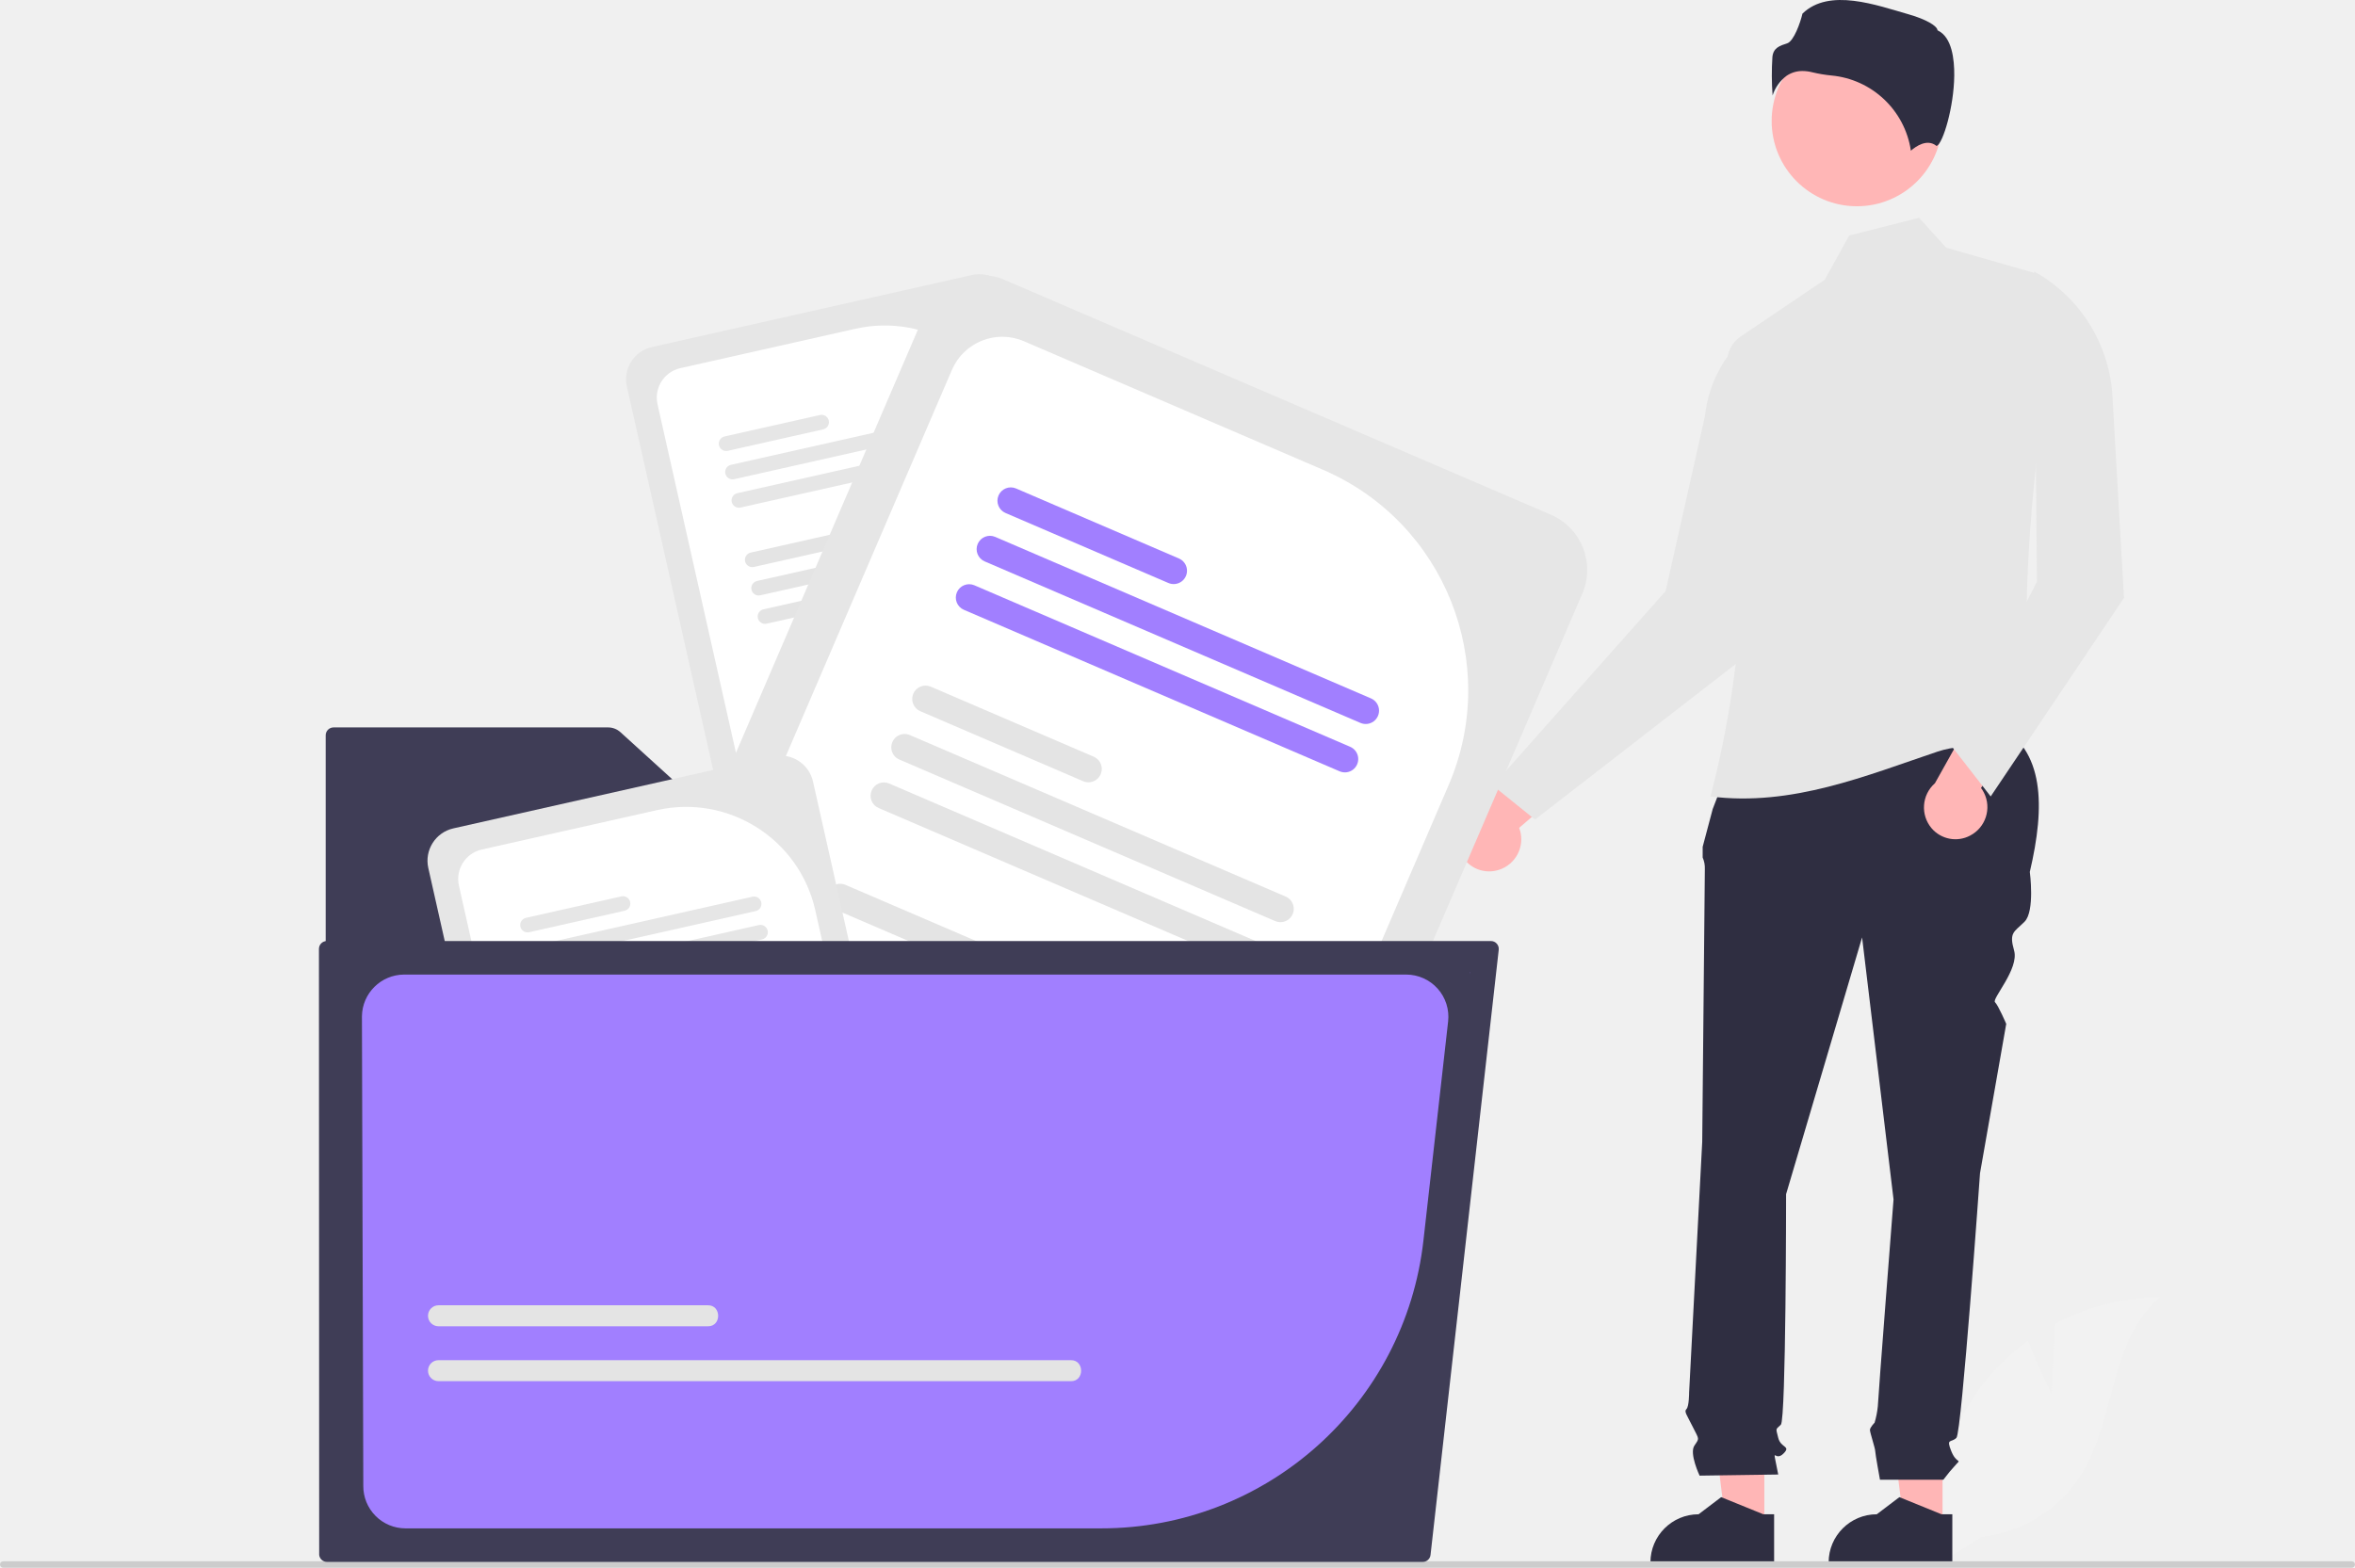
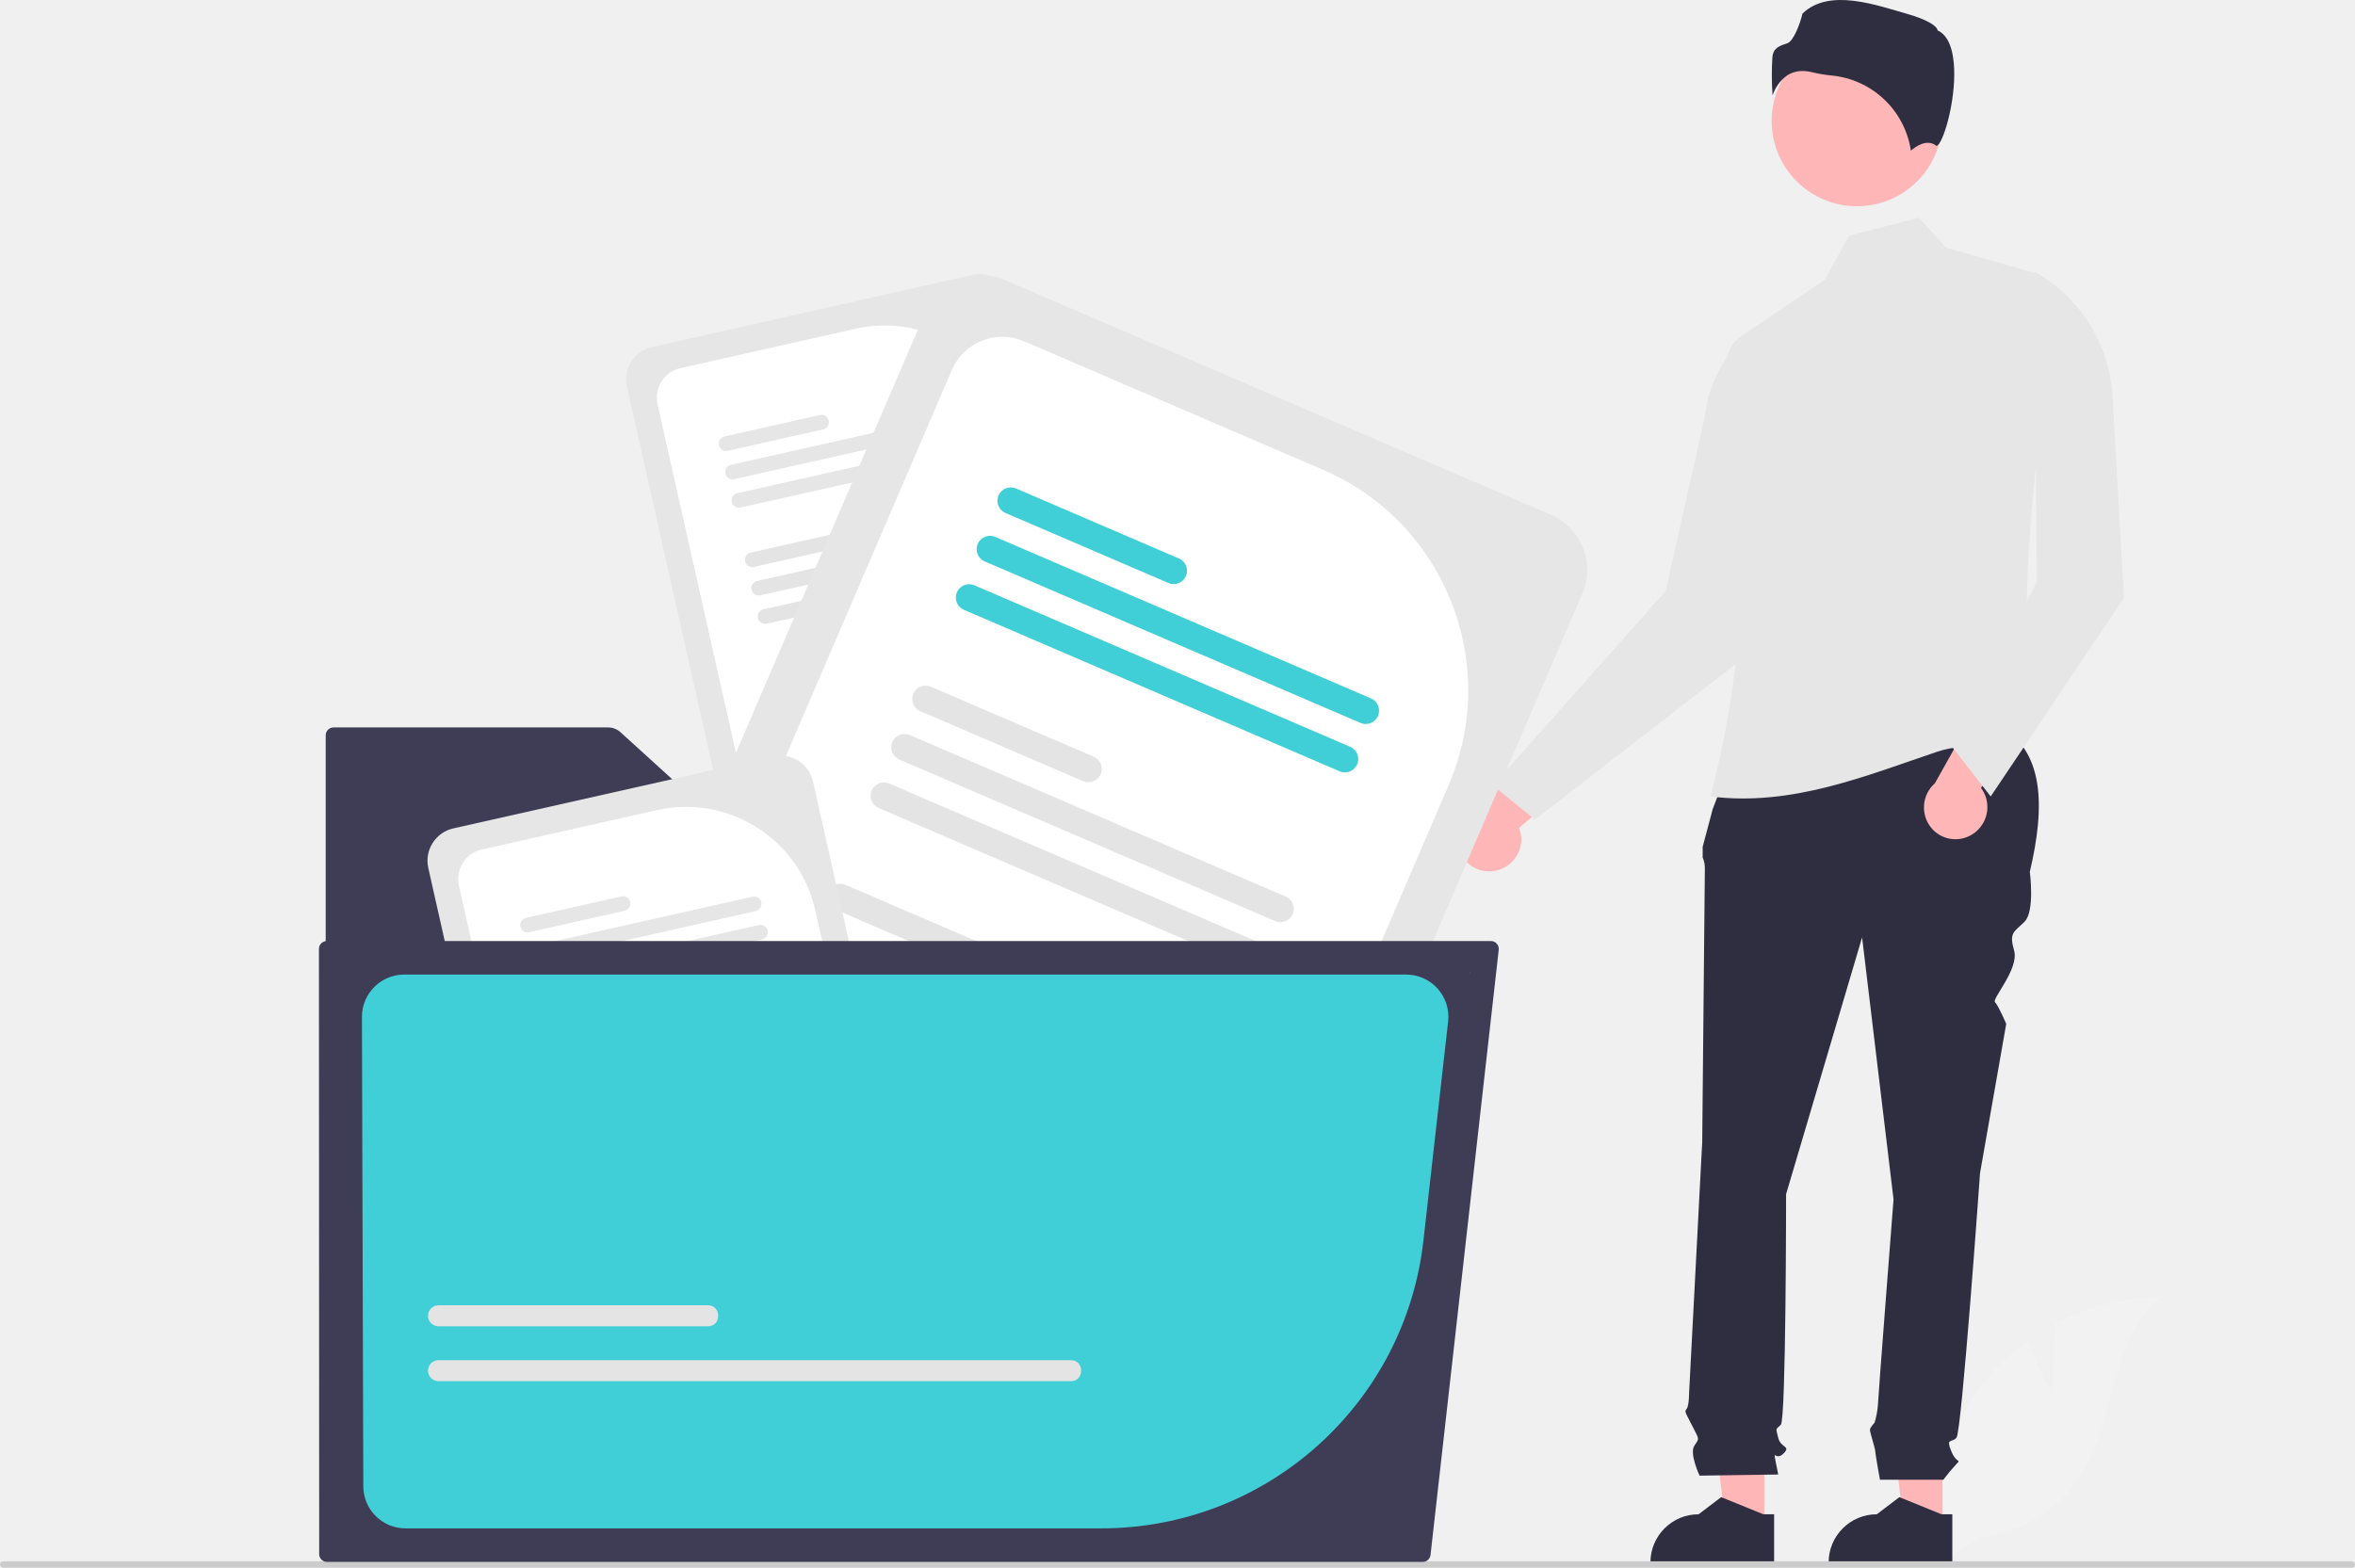
<svg xmlns="http://www.w3.org/2000/svg" width="865.67" height="576.443" viewBox="0 0 865.67 576.443" role="img" artist="Katerina Limpitsouni" source="https://undraw.co/">
  <path d="M716.982,481.915a11.798,11.798,0,0,0,9.173-13.773,11.592,11.592,0,0,0-.567-1.968l31.471-27.129-20.575-5.821-26.731,26.655a11.841,11.841,0,0,0-5.662,15.631,11.529,11.529,0,0,0,12.891,6.405Z" transform="translate(-167.165 -161.7783)" fill="#ffb6b6" />
  <path d="M921.345,674.306l1.144-25.719a83.066,83.066,0,0,1,38.745-9.808c-18.608,15.214-16.283,44.541-28.899,65a49.964,49.964,0,0,1-36.639,23.089L880.123,736.402a83.724,83.724,0,0,1,17.647-67.845A80.873,80.873,0,0,1,912.633,654.747C916.363,664.581,921.345,674.306,921.345,674.306Z" transform="translate(-167.165 -161.7783)" fill="#f2f2f2" />
  <polygon points="714.057 561.388 699.956 561.387 693.248 507 714.059 507.001 714.057 561.388" fill="#ffb6b6" />
  <path d="M884.817,736.834l-45.466-.002v-.575a17.697,17.697,0,0,1,17.697-17.696h.001l8.305-6.301,15.495,6.301,3.969 0Z" transform="translate(-167.165 -161.7783)" fill="#2f2e41" />
  <polygon points="648.548 561.388 634.448 561.387 627.74 507 648.551 507.001 648.548 561.388" fill="#ffb6b6" />
  <path d="M819.309,736.834l-45.466-.002v-.575a17.697,17.697,0,0,1,17.697-17.696h.001l8.305-6.301,15.495,6.301,3.969 0Z" transform="translate(-167.165 -161.7783)" fill="#2f2e41" />
  <path d="M809.61,425.826l91.715,2.293c17.419,9.461,17.683,29.938,11.976,54.25,0,0,1.927,14.45-1.927,18.304s-5.78,3.853-3.853,10.597-8.253,17.758-7.017,18.994,4.126,7.98,4.126,7.98l-9.634,54.911s-6.743,95.372-8.67,97.299-3.853,0-1.927,4.817,3.853,2.89,1.927,4.817a70.949,70.949,0,0,0-4.817,5.78H858.22s-1.756-9.634-1.756-10.597-1.927-6.743-1.927-7.707,1.703-2.666,1.703-2.666a31.694,31.694,0,0,0,1.187-6.004c0-1.927,5.78-76.105,5.78-76.105l-11.56-96.335L823.71,600.861s0,82.848-1.927,84.775-1.927.963-.963,4.817,4.817,2.89,1.927,5.78-3.853-1.927-2.89,2.89l.963,4.817-28.901.413s-3.853-8.12-1.927-11.01,1.811-2.101-.539-6.831-3.314-5.693-2.351-6.656.963-6.087.963-6.087l4.817-92.175s.963-97.299.963-100.189a9.609,9.609,0,0,0-.8-4.334v-3.923l3.69-13.9Z" transform="translate(-167.165 -161.7783)" fill="#2f2e41" />
  <path d="M715.921,450.623l15.5,12.5,84.5-65.5-5-114h0a46.039,46.039,0,0,0-17.023,31.103l-14.477,64.397Z" transform="translate(-167.165 -161.7783)" fill="#e6e6e6" />
  <path d="M795.921,454.623c29.911,3.823,57.469-7.759,83.5-16.5,11.752-3.946,23.59.173,34.5-6.5-4.718-46.467-.137-98.808,9.884-154.586a13.217,13.217,0,0,0-8.986-14.946l-32.291-9.264-9.942-10.968L846.909,248.377l-8.988,16.246-30.888,20.87a11.292,11.292,0,0,0-4.808,11.28A370.22,370.22,0,0,1,795.921,454.623Z" transform="translate(-167.165 -161.7783)" fill="#e6e6e6" />
  <path d="M891.382,469.005a11.798,11.798,0,0,0,5.067-15.753,11.592,11.592,0,0,0-1.083-1.739l22.874-34.687-21.383.014-18.444,32.937a11.841,11.841,0,0,0-1.182,16.583,11.529,11.529,0,0,0,14.15,2.645Z" transform="translate(-167.165 -161.7783)" fill="#ffb6b6" />
  <path d="M884.921,436.623l14,18,49-73-4.238-74.163a56.096,56.096,0,0,0-28.762-45.837h0l1,114Z" transform="translate(-167.165 -161.7783)" fill="#e6e6e6" />
  <circle cx="682.576" cy="44.502" r="31.335" fill="#ffb6b6" />
  <path d="M829.775,187.89a14.807,14.807,0,0,1,3.593.472,51.139,51.139,0,0,0,7.033,1.179,32.59,32.59,0,0,1,29.182,27.643c1.821-1.588,5.964-4.508,9.36-1.794h0c.052.043.082.065.201.009,2.255-1.07,6.259-14.239,6.38-25.834.064-6.154-.905-14.013-5.882-16.502l-.262-.131-.069-.285c-.332-1.384-4.048-3.748-10.505-5.587-11.735-3.342-29.227-9.854-39.077-.271-.745,3.23-3.171,10.144-5.621,10.927-2.713.867-5.056,1.616-5.425,4.944a101.999,101.999,0,0,0,.067,14.219,14.522,14.522,0,0,1,5.159-7.247A10.225,10.225,0,0,1,829.775,187.89Z" transform="translate(-167.165 -161.7783)" fill="#2f2e41" />
  <path d="M1032.835,737.032a1.186,1.186,0,0,1-1.19,1.19H168.355a1.19,1.19,0,0,1,0-2.38h863.29A1.187,1.187,0,0,1,1032.835,737.032Z" transform="translate(-167.165 -161.7783)" fill="#ccc" />
  <path d="M524.442,262.901,406.817,289.364a12.201,12.201,0,0,0-9.215,14.565l32.254,143.365,138.203-31.093a6.056,6.056,0,0,0,2.993-1.652L539.007,272.116A12.201,12.201,0,0,0,524.442,262.901Z" transform="translate(-167.165 -161.7783)" fill="#e6e6e6" />
  <path d="M481.715,282.642l-64.462,14.503a11.111,11.111,0,0,0-8.394,13.261l30.325,134.79,122.744-27.615-22.084-98.162A48.695,48.695,0,0,0,481.715,282.642Z" transform="translate(-167.165 -161.7783)" fill="#fff" />
  <path d="M538.323,410.314l-80.921,18.206a2.703,2.703,0,1,0,1.187,5.275l80.921-18.206a2.703,2.703,0,1,0-1.187-5.275Z" transform="translate(-167.165 -161.7783)" fill="#e4e4e4" />
  <path d="M535.976,399.883,455.055,418.088a2.706,2.706,0,0,0,1.188,5.28l80.921-18.206a2.706,2.706,0,1,0-1.188-5.28Z" transform="translate(-167.165 -161.7783)" fill="#e4e4e4" />
  <path d="M487.788,399.77l-35.078,7.892a2.703,2.703,0,1,0,1.187,5.275l35.078-7.892a2.703,2.703,0,1,0-1.187-5.275Z" transform="translate(-167.165 -161.7783)" fill="#e4e4e4" />
  <path d="M528.717,367.614l-80.921,18.206a2.706,2.706,0,0,0,1.188,5.28l80.921-18.206a2.706,2.706,0,1,0-1.188-5.28Z" transform="translate(-167.165 -161.7783)" fill="#e4e4e4" />
  <path d="M526.371,357.188l-80.921,18.206a2.703,2.703,0,1,0,1.187,5.275l80.921-18.206a2.703,2.703,0,1,0-1.187-5.275Z" transform="translate(-167.165 -161.7783)" fill="#e4e4e4" />
  <path d="M478.181,357.07l-35.078,7.892a2.706,2.706,0,0,0,1.188,5.28l35.078-7.892a2.706,2.706,0,1,0-1.188-5.28Z" transform="translate(-167.165 -161.7783)" fill="#e4e4e4" />
  <path d="M519.11,324.914l-80.921,18.206a2.706,2.706,0,0,0,1.188,5.28l80.921-18.206a2.706,2.706,0,1,0-1.188-5.28Z" transform="translate(-167.165 -161.7783)" fill="#e6e6e6" />
  <path d="M516.765,314.488l-80.921,18.206a2.706,2.706,0,0,0,1.188,5.28l80.921-18.206a2.706,2.706,0,1,0-1.188-5.28Z" transform="translate(-167.165 -161.7783)" fill="#e6e6e6" />
  <path d="M468.574,314.371,433.496,322.262a2.706,2.706,0,0,0,1.188,5.28l35.078-7.892a2.706,2.706,0,1,0-1.188-5.28Z" transform="translate(-167.165 -161.7783)" fill="#e6e6e6" />
  <path d="M289.779,429.241a2.895,2.895,0,0,0-2.892,2.892V731.181a2.896,2.896,0,0,0,2.892,2.893h374.946a2.895,2.895,0,0,0,2.892-2.893V480.137a2.895,2.895,0,0,0-2.892-2.893H449.53a8.765,8.765,0,0,1-5.907-2.282l-48.379-43.958a6.77,6.77,0,0,0-4.562-1.763Z" transform="translate(-167.165 -161.7783)" fill="#3f3d56" />
  <path d="M737.242,351.025,536.479,264.713a22.116,22.116,0,0,0-29.019,11.569l-105.198,244.695,235.885,101.411a10.977,10.977,0,0,0,6.15.761l104.515-243.106A22.116,22.116,0,0,0,737.242,351.025Z" transform="translate(-167.165 -161.7783)" fill="#e6e6e6" />
  <path d="M653.54,334.535,543.517,287.234a20.14,20.14,0,0,0-26.427,10.528L418.183,527.822l209.5,90.067L699.712,450.347A88.262,88.262,0,0,0,653.54,334.535Z" transform="translate(-167.165 -161.7783)" fill="#fff" />
  <path d="M600.776,582.114l-138.117-59.379a4.9,4.9,0,1,0-3.871,9.003l138.117,59.379a4.9,4.9,0,1,0,3.871-9.003Z" transform="translate(-167.165 -161.7783)" fill="#e4e4e4" />
  <path d="M608.43,564.309l-138.117-59.379a4.905,4.905,0,0,0-3.875,9.012l138.117,59.379a4.905,4.905,0,1,0,3.875-9.012Z" transform="translate(-167.165 -161.7783)" fill="#e4e4e4" />
  <path d="M537.835,512.875,477.964,487.135a4.9,4.9,0,1,0-3.871,9.003l59.871,25.74a4.9,4.9,0,1,0,3.871-9.003Z" transform="translate(-167.165 -161.7783)" fill="#e4e4e4" />
  <path d="M632.108,509.233l-138.117-59.379a4.905,4.905,0,0,0-3.875,9.012l138.117,59.379a4.905,4.905,0,1,0,3.875-9.012Z" transform="translate(-167.165 -161.7783)" fill="#e4e4e4" />
  <path d="M639.759,491.438l-138.117-59.379a4.9,4.9,0,1,0-3.871,9.003l138.117,59.379a4.9,4.9,0,1,0,3.871-9.003Z" transform="translate(-167.165 -161.7783)" fill="#e4e4e4" />
  <path d="M569.167,439.995,509.296,414.255a4.905,4.905,0,0,0-3.875,9.012l59.871,25.74a4.905,4.905,0,1,0,3.875-9.012Z" transform="translate(-167.165 -161.7783)" fill="#e4e4e4" />
-   <path d="M663.441,436.353l-138.117-59.379a4.905,4.905,0,0,0-3.875,9.012l138.117,59.379a4.905,4.905,0,1,0,3.875-9.012Z" transform="translate(-167.165 -161.7783)" fill="#A17FFF" />
-   <path d="M671.091,418.558,532.974,359.179a4.905,4.905,0,0,0-3.875,9.012l138.117,59.379A4.905,4.905,0,1,0,671.091,418.558Z" transform="translate(-167.165 -161.7783)" fill="#A17FFF" />
-   <path d="M600.5,367.115,540.628,341.375a4.905,4.905,0,0,0-3.875,9.012L596.625,376.127a4.905,4.905,0,1,0,3.875-9.012Z" transform="translate(-167.165 -161.7783)" fill="#A17FFF" />
+   <path d="M663.441,436.353l-138.117-59.379a4.905,4.905,0,0,0-3.875,9.012l138.117,59.379a4.905,4.905,0,1,0,3.875-9.012Z" transform="translate(-167.165 -161.7783)" fill="#41CFD7" />
+   <path d="M671.091,418.558,532.974,359.179a4.905,4.905,0,0,0-3.875,9.012l138.117,59.379A4.905,4.905,0,1,0,671.091,418.558Z" transform="translate(-167.165 -161.7783)" fill="#41CFD7" />
+   <path d="M600.5,367.115,540.628,341.375a4.905,4.905,0,0,0-3.875,9.012L596.625,376.127a4.905,4.905,0,1,0,3.875-9.012Z" transform="translate(-167.165 -161.7783)" fill="#41CFD7" />
  <path d="M451.442,439.901,333.817,466.364a12.201,12.201,0,0,0-9.215,14.565l32.254,143.365,138.203-31.093a6.056,6.056,0,0,0,2.993-1.652L466.007,449.116A12.201,12.201,0,0,0,451.442,439.901Z" transform="translate(-167.165 -161.7783)" fill="#e6e6e6" />
  <path d="M408.715,459.642l-64.462,14.503a11.111,11.111,0,0,0-8.394,13.261l30.325,134.79,122.744-27.615-22.084-98.162A48.695,48.695,0,0,0,408.715,459.642Z" transform="translate(-167.165 -161.7783)" fill="#fff" />
  <path d="M465.323,587.314l-80.921,18.206a2.703,2.703,0,1,0,1.187,5.275l80.921-18.206a2.703,2.703,0,1,0-1.187-5.275Z" transform="translate(-167.165 -161.7783)" fill="#e4e4e4" />
  <path d="M462.976,576.883,382.055,595.088a2.706,2.706,0,0,0,1.188,5.28l80.921-18.206a2.706,2.706,0,1,0-1.188-5.28Z" transform="translate(-167.165 -161.7783)" fill="#e4e4e4" />
  <path d="M414.788,576.77l-35.078,7.892a2.703,2.703,0,1,0,1.187,5.275l35.078-7.892a2.703,2.703,0,1,0-1.187-5.275Z" transform="translate(-167.165 -161.7783)" fill="#e4e4e4" />
  <path d="M455.717,544.614l-80.921,18.206a2.706,2.706,0,0,0,1.188,5.28l80.921-18.206a2.706,2.706,0,1,0-1.188-5.28Z" transform="translate(-167.165 -161.7783)" fill="#e4e4e4" />
  <path d="M453.371,534.188l-80.921,18.206a2.703,2.703,0,1,0,1.187,5.275l80.921-18.206a2.703,2.703,0,1,0-1.187-5.275Z" transform="translate(-167.165 -161.7783)" fill="#e4e4e4" />
  <path d="M405.181,534.07l-35.078,7.892a2.706,2.706,0,0,0,1.188,5.28l35.078-7.892a2.706,2.706,0,1,0-1.188-5.28Z" transform="translate(-167.165 -161.7783)" fill="#e4e4e4" />
  <path d="M446.11,501.914l-80.921,18.206a2.706,2.706,0,0,0,1.188,5.28l80.921-18.206a2.706,2.706,0,1,0-1.188-5.28Z" transform="translate(-167.165 -161.7783)" fill="#e6e6e6" />
  <path d="M443.765,491.488l-80.921,18.206a2.706,2.706,0,0,0,1.188,5.28l80.921-18.206a2.706,2.706,0,1,0-1.188-5.28Z" transform="translate(-167.165 -161.7783)" fill="#e6e6e6" />
  <path d="M395.574,491.371,360.496,499.262a2.706,2.706,0,0,0,1.188,5.28l35.078-7.892a2.706,2.706,0,1,0-1.188-5.28Z" transform="translate(-167.165 -161.7783)" fill="#e6e6e6" />
  <path d="M287.294,507.787a2.892,2.892,0,0,0-2.892,2.891c0,.108.089,222.827.089,222.827a2.89,2.89,0,0,0,2.874,2.568H690.138a2.89,2.89,0,0,0,2.874-2.568L718.082,511.003a2.893,2.893,0,0,0-.717-2.251,2.859,2.859,0,0,0-2.156-.965Z" transform="translate(-167.165 -161.7783)" fill="#3f3d56" />
-   <path d="M315.717,520.117a15.555,15.555,0,0,0-15.509,15.374l.503,172.607A15.509,15.509,0,0,0,316.22,723.743H571.897A119.174,119.174,0,0,0,690.41,617.833l9.067-80.47a15.508,15.508,0,0,0-15.412-17.246Zm391.811,0-.046-1h.046Z" transform="translate(-167.165 -161.7783)" fill="#A17FFF" />
+   <path d="M315.717,520.117a15.555,15.555,0,0,0-15.509,15.374l.503,172.607A15.509,15.509,0,0,0,316.22,723.743H571.897A119.174,119.174,0,0,0,690.41,617.833l9.067-80.47a15.508,15.508,0,0,0-15.412-17.246Zm391.811,0-.046-1h.046Z" transform="translate(-167.165 -161.7783)" fill="#41CFD7" />
  <path d="M427.4,649.434H328.353a3.859,3.859,0,1,1,0-7.718h99.046C432.376,641.647,432.426,649.504,427.4,649.434Z" transform="translate(-167.165 -161.7783)" fill="#e4e4e4" />
  <path d="M560.826,669.62H328.353a3.859,3.859,0,1,1,0-7.718H560.826C565.802,661.833,565.852,669.691,560.826,669.62Z" transform="translate(-167.165 -161.7783)" fill="#e4e4e4" />
</svg>
